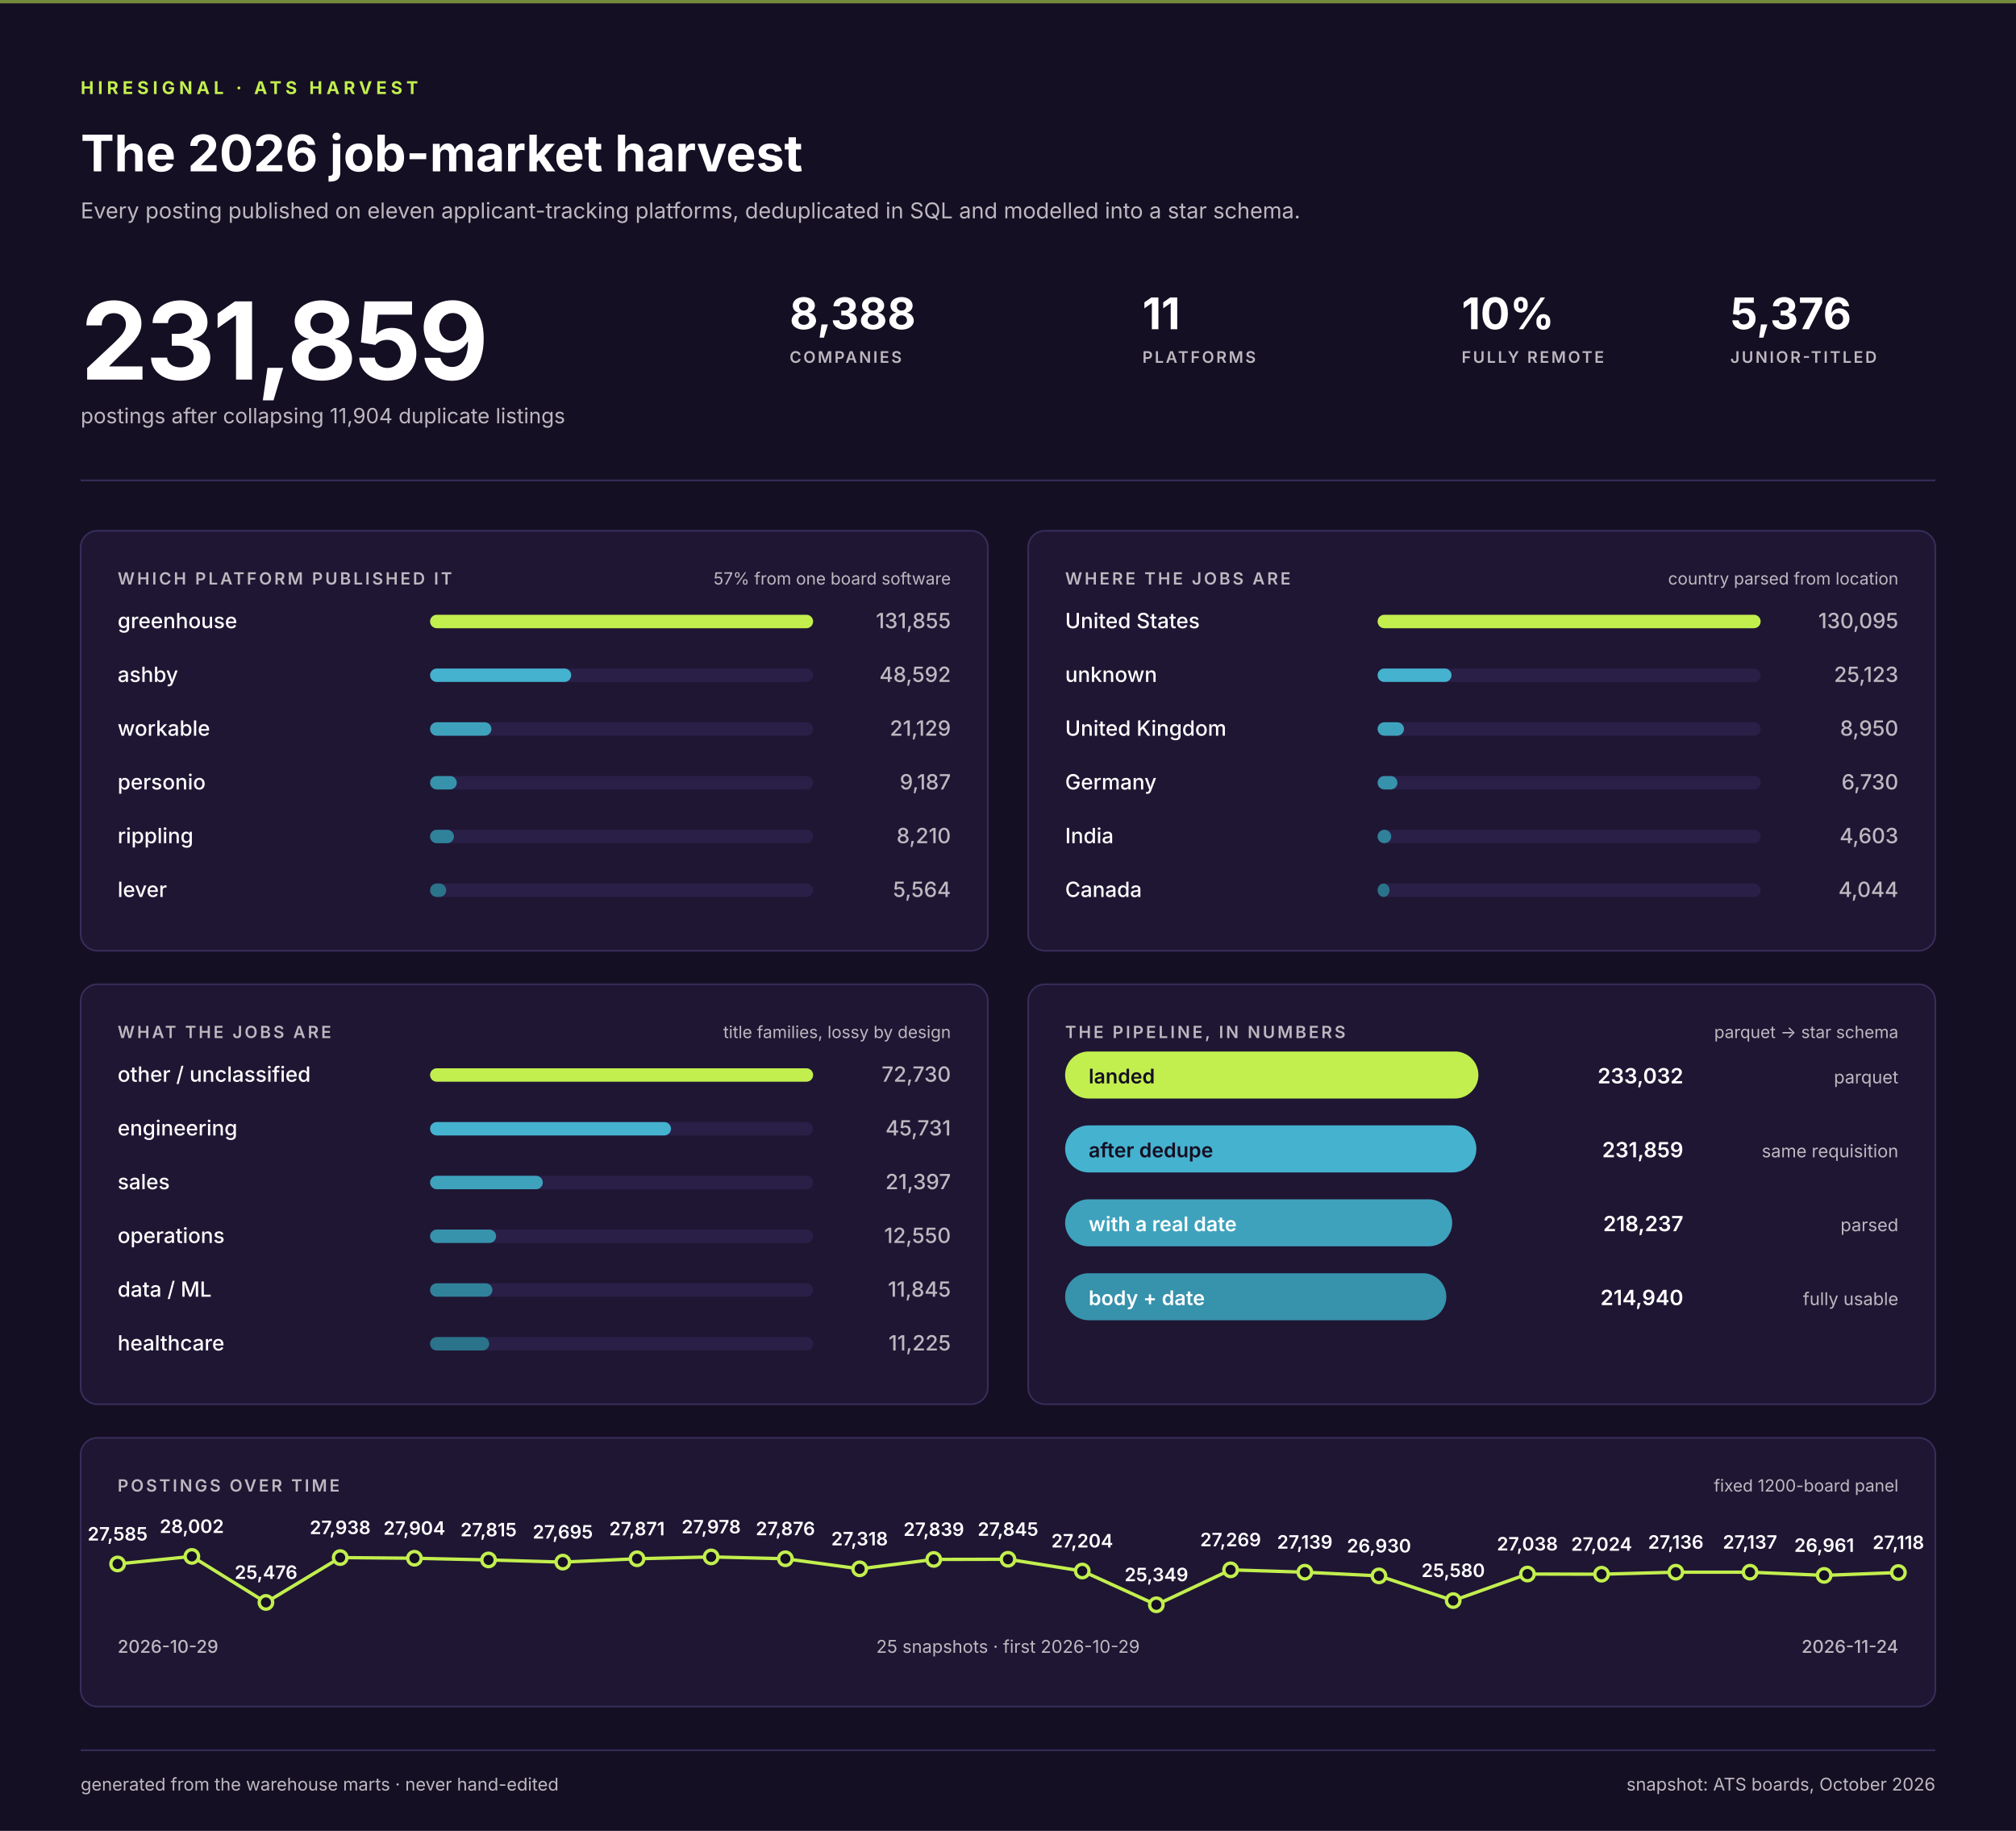
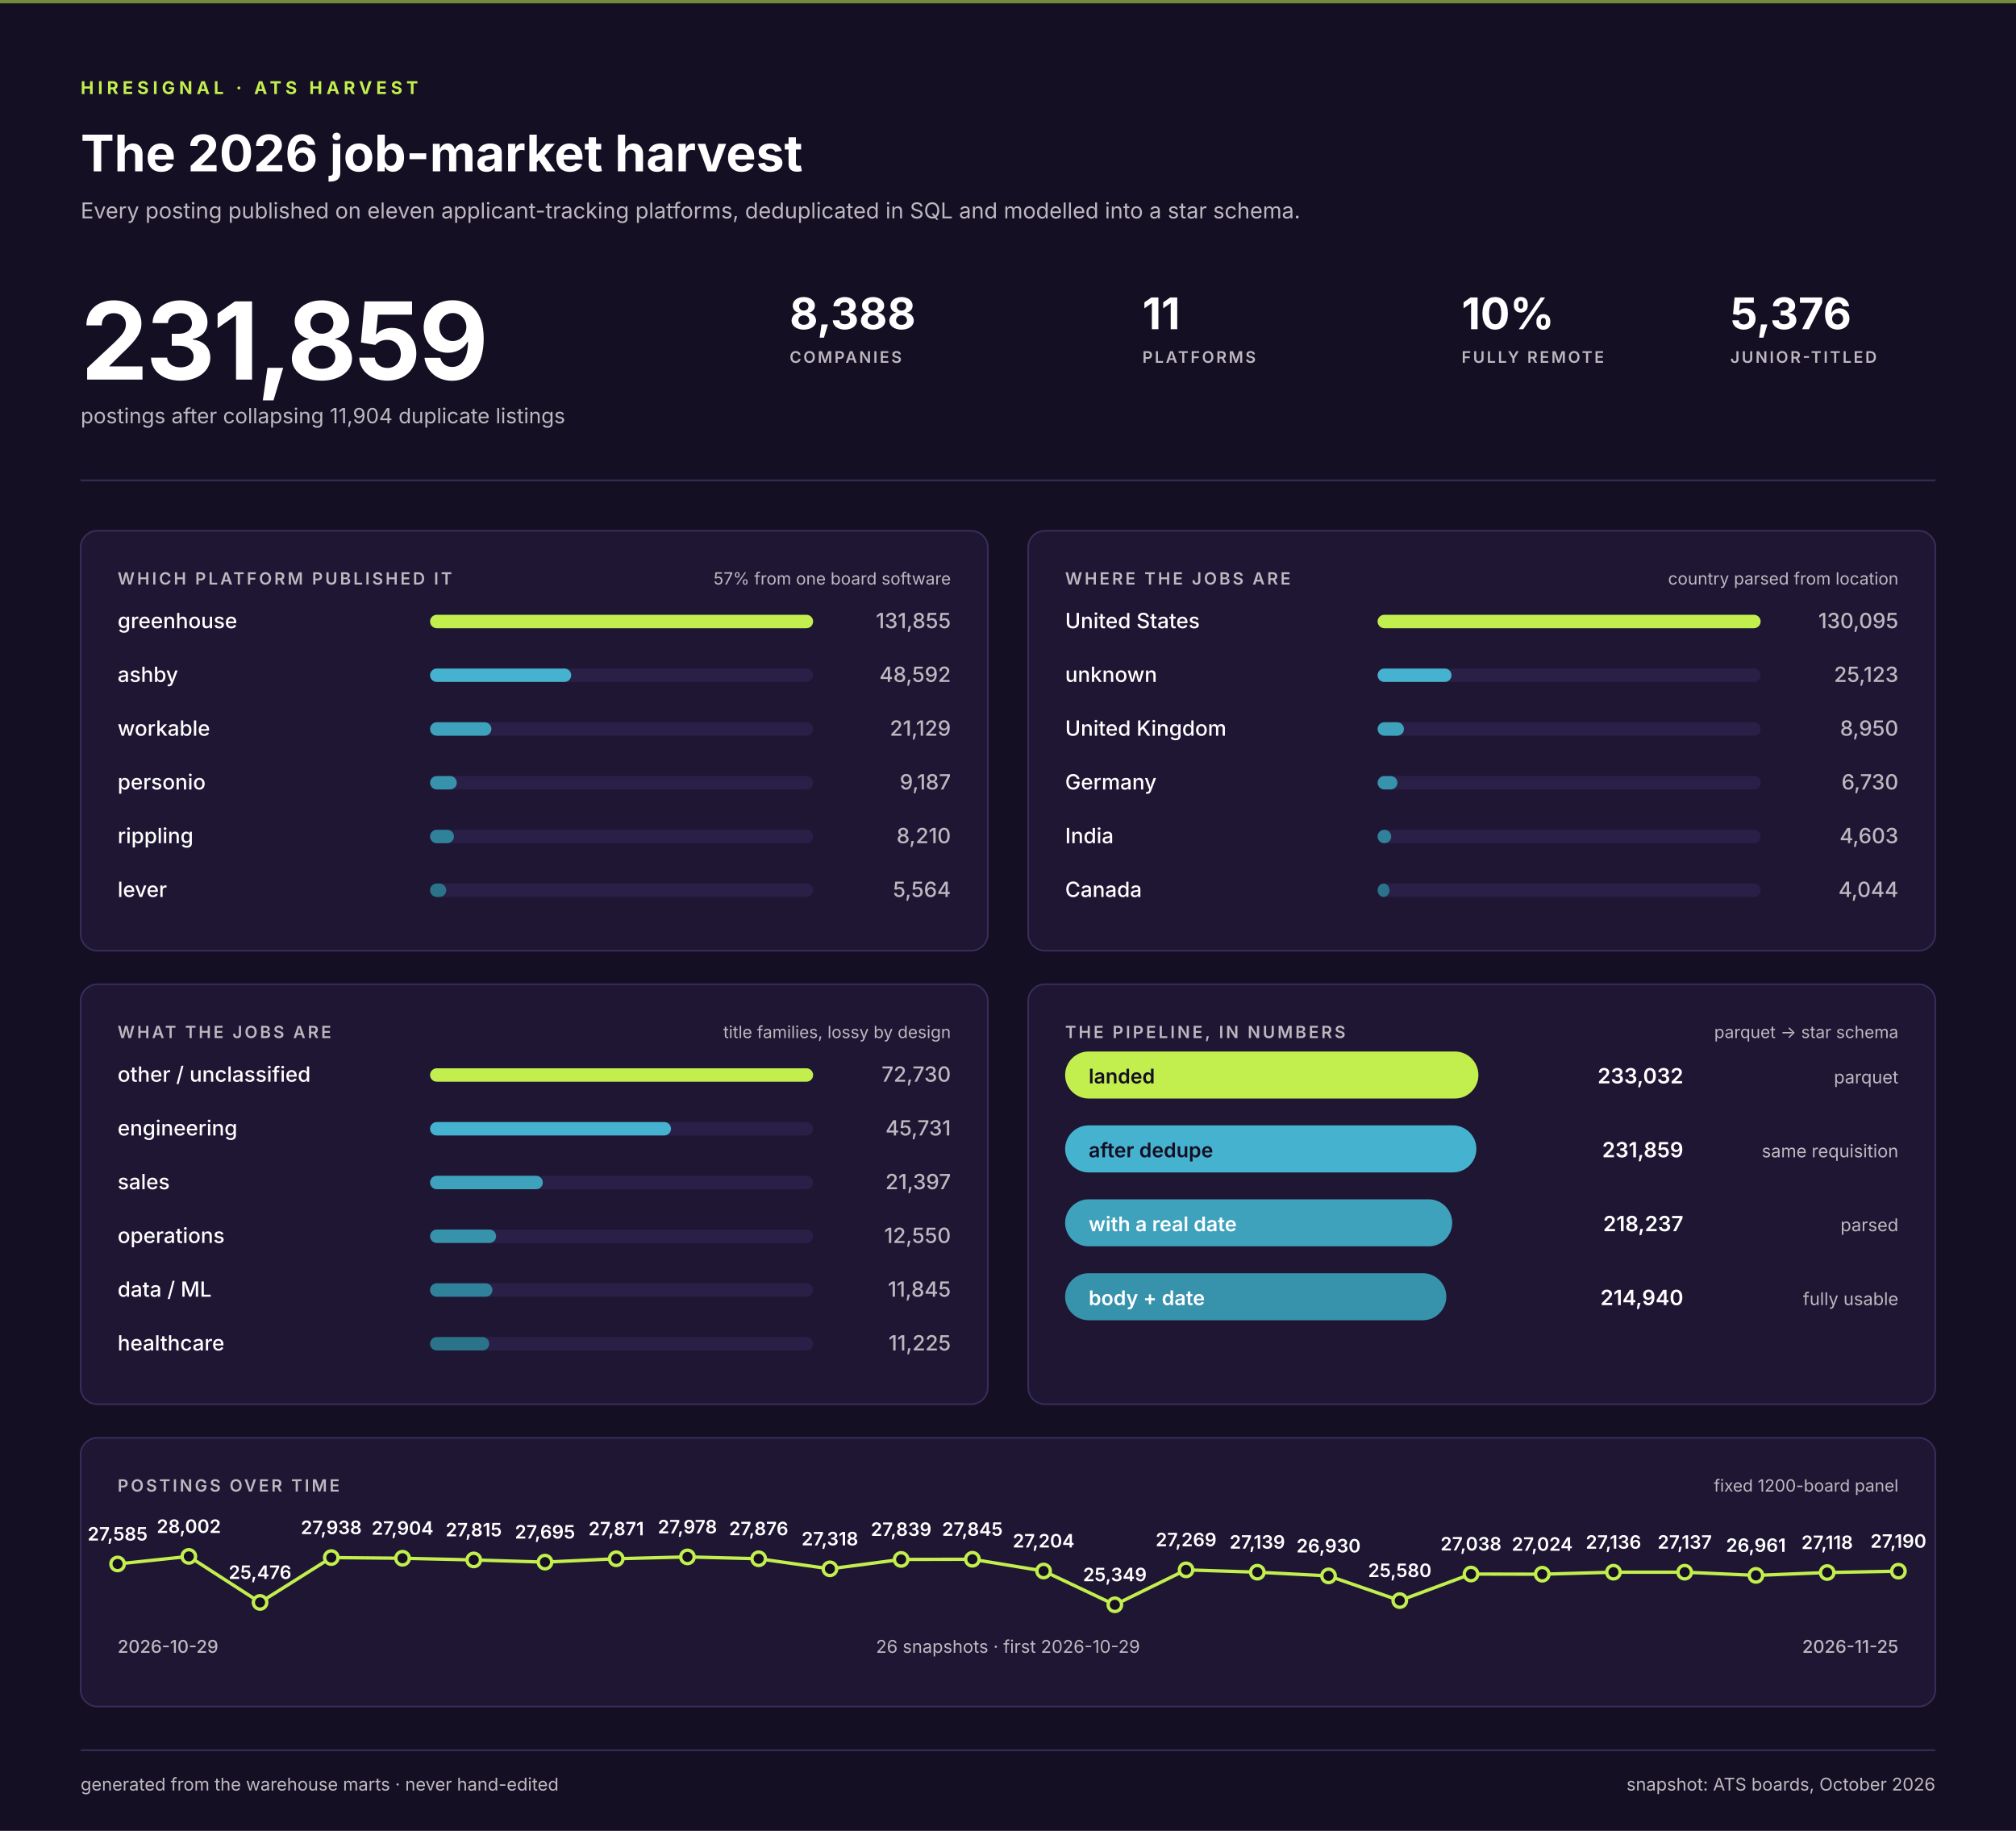
<svg xmlns="http://www.w3.org/2000/svg" width="1200" height="1090" viewBox="0 0 1200 1090" role="img" aria-label="Job-market harvest dashboard">
  <rect x="0.0" y="0.0" width="1200.0" height="1090.0" rx="0" fill="#150f23" />
  <rect x="0" y="0" width="1200" height="2" fill="#c2ef4e" opacity="0.55" />
  <text x="48" y="56" font-family="Inter, -apple-system, Segoe UI, Helvetica, Arial, sans-serif" font-size="10.5" fill="#c2ef4e" font-weight="700" text-anchor="start" letter-spacing="2.4">HIRESIGNAL  ·  ATS HARVEST</text>
  <text x="48" y="102" font-family="Inter, -apple-system, Segoe UI, Helvetica, Arial, sans-serif" font-size="30" fill="#ffffff" font-weight="650" text-anchor="start">The 2026 job-market harvest</text>
  <text x="48" y="130" font-family="Inter, -apple-system, Segoe UI, Helvetica, Arial, sans-serif" font-size="13" fill="#bdb8c0" font-weight="400" text-anchor="start">Every posting published on eleven applicant-tracking platforms, deduplicated in SQL and modelled into a star schema.</text>
  <text x="48" y="226" font-family="Inter, -apple-system, Segoe UI, Helvetica, Arial, sans-serif" font-size="64" fill="#ffffff" font-weight="700" text-anchor="start" letter-spacing="-1.5">231,859</text>
  <text x="48" y="252" font-family="Inter, -apple-system, Segoe UI, Helvetica, Arial, sans-serif" font-size="12.5" fill="#bdb8c0" font-weight="400" text-anchor="start">postings after collapsing 11,904 duplicate listings</text>
  <text x="470" y="196" font-family="Inter, -apple-system, Segoe UI, Helvetica, Arial, sans-serif" font-size="26" fill="#ffffff" font-weight="650" text-anchor="start">8,388</text>
  <text x="470" y="216" font-family="Inter, -apple-system, Segoe UI, Helvetica, Arial, sans-serif" font-size="9.5" fill="#bdb8c0" font-weight="600" text-anchor="start" letter-spacing="1.2">COMPANIES</text>
  <text x="680" y="196" font-family="Inter, -apple-system, Segoe UI, Helvetica, Arial, sans-serif" font-size="26" fill="#ffffff" font-weight="650" text-anchor="start">11</text>
  <text x="680" y="216" font-family="Inter, -apple-system, Segoe UI, Helvetica, Arial, sans-serif" font-size="9.5" fill="#bdb8c0" font-weight="600" text-anchor="start" letter-spacing="1.2">PLATFORMS</text>
  <text x="870" y="196" font-family="Inter, -apple-system, Segoe UI, Helvetica, Arial, sans-serif" font-size="26" fill="#ffffff" font-weight="650" text-anchor="start">10%</text>
  <text x="870" y="216" font-family="Inter, -apple-system, Segoe UI, Helvetica, Arial, sans-serif" font-size="9.5" fill="#bdb8c0" font-weight="600" text-anchor="start" letter-spacing="1.2">FULLY REMOTE</text>
  <text x="1030" y="196" font-family="Inter, -apple-system, Segoe UI, Helvetica, Arial, sans-serif" font-size="26" fill="#ffffff" font-weight="650" text-anchor="start">5,376</text>
  <text x="1030" y="216" font-family="Inter, -apple-system, Segoe UI, Helvetica, Arial, sans-serif" font-size="9.5" fill="#bdb8c0" font-weight="600" text-anchor="start" letter-spacing="1.2">JUNIOR-TITLED</text>
  <line x1="48" y1="286" x2="1152" y2="286" stroke="#362d59" />
  <rect x="48.0" y="316.0" width="540.0" height="250.0" rx="10" fill="#1f1633" stroke="#362d59" />
  <text x="70" y="348" font-family="Inter, -apple-system, Segoe UI, Helvetica, Arial, sans-serif" font-size="10" fill="#bdb8c0" font-weight="600" text-anchor="start" letter-spacing="1.4">WHICH PLATFORM PUBLISHED IT</text>
  <text x="566" y="348" font-family="Inter, -apple-system, Segoe UI, Helvetica, Arial, sans-serif" font-size="10" fill="#bdb8c0" font-weight="400" text-anchor="end">57% from one board software</text>
  <text x="70" y="374.0" font-family="Inter, -apple-system, Segoe UI, Helvetica, Arial, sans-serif" font-size="12.5" fill="#ffffff" font-weight="450" text-anchor="start">greenhouse</text>
  <rect x="256.0" y="366.0" width="228.0" height="8.0" rx="4" fill="#2a1f47" />
  <rect x="256.0" y="366.0" width="228.0" height="8.0" rx="4" fill="#c2ef4e" />
  <text x="566" y="374.0" font-family="Inter, -apple-system, Segoe UI, Helvetica, Arial, sans-serif" font-size="12.5" fill="#bdb8c0" font-weight="500" text-anchor="end">131,855</text>
  <text x="70" y="406.0" font-family="Inter, -apple-system, Segoe UI, Helvetica, Arial, sans-serif" font-size="12.5" fill="#ffffff" font-weight="450" text-anchor="start">ashby</text>
  <rect x="256.0" y="398.0" width="228.0" height="8.0" rx="4" fill="#2a1f47" />
  <rect x="256.0" y="398.0" width="84.0" height="8.0" rx="4" fill="#45b2cf" />
  <text x="566" y="406.0" font-family="Inter, -apple-system, Segoe UI, Helvetica, Arial, sans-serif" font-size="12.5" fill="#bdb8c0" font-weight="500" text-anchor="end">48,592</text>
  <text x="70" y="438.0" font-family="Inter, -apple-system, Segoe UI, Helvetica, Arial, sans-serif" font-size="12.5" fill="#ffffff" font-weight="450" text-anchor="start">workable</text>
  <rect x="256.0" y="430.0" width="228.0" height="8.0" rx="4" fill="#2a1f47" />
  <rect x="256.0" y="430.0" width="36.5" height="8.0" rx="4" fill="#3ea2bd" />
  <text x="566" y="438.0" font-family="Inter, -apple-system, Segoe UI, Helvetica, Arial, sans-serif" font-size="12.5" fill="#bdb8c0" font-weight="500" text-anchor="end">21,129</text>
  <text x="70" y="470.0" font-family="Inter, -apple-system, Segoe UI, Helvetica, Arial, sans-serif" font-size="12.5" fill="#ffffff" font-weight="450" text-anchor="start">personio</text>
  <rect x="256.0" y="462.0" width="228.0" height="8.0" rx="4" fill="#2a1f47" />
  <rect x="256.0" y="462.0" width="15.9" height="8.0" rx="4" fill="#3792ac" />
  <text x="566" y="470.0" font-family="Inter, -apple-system, Segoe UI, Helvetica, Arial, sans-serif" font-size="12.5" fill="#bdb8c0" font-weight="500" text-anchor="end">9,187</text>
  <text x="70" y="502.0" font-family="Inter, -apple-system, Segoe UI, Helvetica, Arial, sans-serif" font-size="12.5" fill="#ffffff" font-weight="450" text-anchor="start">rippling</text>
  <rect x="256.0" y="494.0" width="228.0" height="8.0" rx="4" fill="#2a1f47" />
  <rect x="256.0" y="494.0" width="14.2" height="8.0" rx="4" fill="#30829b" />
  <text x="566" y="502.0" font-family="Inter, -apple-system, Segoe UI, Helvetica, Arial, sans-serif" font-size="12.5" fill="#bdb8c0" font-weight="500" text-anchor="end">8,210</text>
  <text x="70" y="534.0" font-family="Inter, -apple-system, Segoe UI, Helvetica, Arial, sans-serif" font-size="12.5" fill="#ffffff" font-weight="450" text-anchor="start">lever</text>
  <rect x="256.0" y="526.0" width="228.0" height="8.0" rx="4" fill="#2a1f47" />
  <rect x="256.0" y="526.0" width="9.6" height="8.0" rx="4" fill="#2a738a" />
  <text x="566" y="534.0" font-family="Inter, -apple-system, Segoe UI, Helvetica, Arial, sans-serif" font-size="12.5" fill="#bdb8c0" font-weight="500" text-anchor="end">5,564</text>
  <rect x="612.0" y="316.0" width="540.0" height="250.0" rx="10" fill="#1f1633" stroke="#362d59" />
  <text x="634" y="348" font-family="Inter, -apple-system, Segoe UI, Helvetica, Arial, sans-serif" font-size="10" fill="#bdb8c0" font-weight="600" text-anchor="start" letter-spacing="1.4">WHERE THE JOBS ARE</text>
  <text x="1130" y="348" font-family="Inter, -apple-system, Segoe UI, Helvetica, Arial, sans-serif" font-size="10" fill="#bdb8c0" font-weight="400" text-anchor="end">country parsed from location</text>
  <text x="634" y="374.0" font-family="Inter, -apple-system, Segoe UI, Helvetica, Arial, sans-serif" font-size="12.5" fill="#ffffff" font-weight="450" text-anchor="start">United States</text>
  <rect x="820.0" y="366.0" width="228.0" height="8.0" rx="4" fill="#2a1f47" />
  <rect x="820.0" y="366.0" width="228.0" height="8.0" rx="4" fill="#c2ef4e" />
  <text x="1130" y="374.0" font-family="Inter, -apple-system, Segoe UI, Helvetica, Arial, sans-serif" font-size="12.5" fill="#bdb8c0" font-weight="500" text-anchor="end">130,095</text>
  <text x="634" y="406.0" font-family="Inter, -apple-system, Segoe UI, Helvetica, Arial, sans-serif" font-size="12.5" fill="#ffffff" font-weight="450" text-anchor="start">unknown</text>
  <rect x="820.0" y="398.0" width="228.0" height="8.0" rx="4" fill="#2a1f47" />
  <rect x="820.0" y="398.0" width="44.0" height="8.0" rx="4" fill="#45b2cf" />
  <text x="1130" y="406.0" font-family="Inter, -apple-system, Segoe UI, Helvetica, Arial, sans-serif" font-size="12.5" fill="#bdb8c0" font-weight="500" text-anchor="end">25,123</text>
  <text x="634" y="438.0" font-family="Inter, -apple-system, Segoe UI, Helvetica, Arial, sans-serif" font-size="12.5" fill="#ffffff" font-weight="450" text-anchor="start">United Kingdom</text>
  <rect x="820.0" y="430.0" width="228.0" height="8.0" rx="4" fill="#2a1f47" />
  <rect x="820.0" y="430.0" width="15.7" height="8.0" rx="4" fill="#3ea2bd" />
  <text x="1130" y="438.0" font-family="Inter, -apple-system, Segoe UI, Helvetica, Arial, sans-serif" font-size="12.5" fill="#bdb8c0" font-weight="500" text-anchor="end">8,950</text>
  <text x="634" y="470.0" font-family="Inter, -apple-system, Segoe UI, Helvetica, Arial, sans-serif" font-size="12.5" fill="#ffffff" font-weight="450" text-anchor="start">Germany</text>
  <rect x="820.0" y="462.0" width="228.0" height="8.0" rx="4" fill="#2a1f47" />
  <rect x="820.0" y="462.0" width="11.8" height="8.0" rx="4" fill="#3792ac" />
  <text x="1130" y="470.0" font-family="Inter, -apple-system, Segoe UI, Helvetica, Arial, sans-serif" font-size="12.5" fill="#bdb8c0" font-weight="500" text-anchor="end">6,730</text>
  <text x="634" y="502.0" font-family="Inter, -apple-system, Segoe UI, Helvetica, Arial, sans-serif" font-size="12.5" fill="#ffffff" font-weight="450" text-anchor="start">India</text>
  <rect x="820.0" y="494.0" width="228.0" height="8.0" rx="4" fill="#2a1f47" />
  <rect x="820.0" y="494.0" width="8.1" height="8.0" rx="4" fill="#30829b" />
  <text x="1130" y="502.0" font-family="Inter, -apple-system, Segoe UI, Helvetica, Arial, sans-serif" font-size="12.5" fill="#bdb8c0" font-weight="500" text-anchor="end">4,603</text>
  <text x="634" y="534.0" font-family="Inter, -apple-system, Segoe UI, Helvetica, Arial, sans-serif" font-size="12.5" fill="#ffffff" font-weight="450" text-anchor="start">Canada</text>
  <rect x="820.0" y="526.0" width="228.0" height="8.0" rx="4" fill="#2a1f47" />
  <rect x="820.0" y="526.0" width="7.1" height="8.0" rx="4" fill="#2a738a" />
  <text x="1130" y="534.0" font-family="Inter, -apple-system, Segoe UI, Helvetica, Arial, sans-serif" font-size="12.5" fill="#bdb8c0" font-weight="500" text-anchor="end">4,044</text>
  <rect x="48.0" y="586.0" width="540.0" height="250.0" rx="10" fill="#1f1633" stroke="#362d59" />
  <text x="70" y="618" font-family="Inter, -apple-system, Segoe UI, Helvetica, Arial, sans-serif" font-size="10" fill="#bdb8c0" font-weight="600" text-anchor="start" letter-spacing="1.4">WHAT THE JOBS ARE</text>
  <text x="566" y="618" font-family="Inter, -apple-system, Segoe UI, Helvetica, Arial, sans-serif" font-size="10" fill="#bdb8c0" font-weight="400" text-anchor="end">title families, lossy by design</text>
  <text x="70" y="644.0" font-family="Inter, -apple-system, Segoe UI, Helvetica, Arial, sans-serif" font-size="12.5" fill="#ffffff" font-weight="450" text-anchor="start">other / unclassified</text>
  <rect x="256.0" y="636.0" width="228.0" height="8.0" rx="4" fill="#2a1f47" />
  <rect x="256.0" y="636.0" width="228.0" height="8.0" rx="4" fill="#c2ef4e" />
  <text x="566" y="644.0" font-family="Inter, -apple-system, Segoe UI, Helvetica, Arial, sans-serif" font-size="12.5" fill="#bdb8c0" font-weight="500" text-anchor="end">72,730</text>
  <text x="70" y="676.0" font-family="Inter, -apple-system, Segoe UI, Helvetica, Arial, sans-serif" font-size="12.5" fill="#ffffff" font-weight="450" text-anchor="start">engineering</text>
  <rect x="256.0" y="668.0" width="228.0" height="8.0" rx="4" fill="#2a1f47" />
  <rect x="256.0" y="668.0" width="143.4" height="8.0" rx="4" fill="#45b2cf" />
  <text x="566" y="676.0" font-family="Inter, -apple-system, Segoe UI, Helvetica, Arial, sans-serif" font-size="12.5" fill="#bdb8c0" font-weight="500" text-anchor="end">45,731</text>
  <text x="70" y="708.0" font-family="Inter, -apple-system, Segoe UI, Helvetica, Arial, sans-serif" font-size="12.5" fill="#ffffff" font-weight="450" text-anchor="start">sales</text>
  <rect x="256.0" y="700.0" width="228.0" height="8.0" rx="4" fill="#2a1f47" />
  <rect x="256.0" y="700.0" width="67.1" height="8.0" rx="4" fill="#3ea2bd" />
  <text x="566" y="708.0" font-family="Inter, -apple-system, Segoe UI, Helvetica, Arial, sans-serif" font-size="12.5" fill="#bdb8c0" font-weight="500" text-anchor="end">21,397</text>
  <text x="70" y="740.0" font-family="Inter, -apple-system, Segoe UI, Helvetica, Arial, sans-serif" font-size="12.5" fill="#ffffff" font-weight="450" text-anchor="start">operations</text>
  <rect x="256.0" y="732.0" width="228.0" height="8.0" rx="4" fill="#2a1f47" />
  <rect x="256.0" y="732.0" width="39.3" height="8.0" rx="4" fill="#3792ac" />
  <text x="566" y="740.0" font-family="Inter, -apple-system, Segoe UI, Helvetica, Arial, sans-serif" font-size="12.5" fill="#bdb8c0" font-weight="500" text-anchor="end">12,550</text>
  <text x="70" y="772.0" font-family="Inter, -apple-system, Segoe UI, Helvetica, Arial, sans-serif" font-size="12.5" fill="#ffffff" font-weight="450" text-anchor="start">data / ML</text>
  <rect x="256.0" y="764.0" width="228.0" height="8.0" rx="4" fill="#2a1f47" />
  <rect x="256.0" y="764.0" width="37.1" height="8.0" rx="4" fill="#30829b" />
  <text x="566" y="772.0" font-family="Inter, -apple-system, Segoe UI, Helvetica, Arial, sans-serif" font-size="12.5" fill="#bdb8c0" font-weight="500" text-anchor="end">11,845</text>
  <text x="70" y="804.0" font-family="Inter, -apple-system, Segoe UI, Helvetica, Arial, sans-serif" font-size="12.5" fill="#ffffff" font-weight="450" text-anchor="start">healthcare</text>
  <rect x="256.0" y="796.0" width="228.0" height="8.0" rx="4" fill="#2a1f47" />
  <rect x="256.0" y="796.0" width="35.2" height="8.0" rx="4" fill="#2a738a" />
  <text x="566" y="804.0" font-family="Inter, -apple-system, Segoe UI, Helvetica, Arial, sans-serif" font-size="12.5" fill="#bdb8c0" font-weight="500" text-anchor="end">11,225</text>
  <rect x="612.0" y="586.0" width="540.0" height="250.0" rx="10" fill="#1f1633" stroke="#362d59" />
  <text x="634" y="618" font-family="Inter, -apple-system, Segoe UI, Helvetica, Arial, sans-serif" font-size="10" fill="#bdb8c0" font-weight="600" text-anchor="start" letter-spacing="1.4">THE PIPELINE, IN NUMBERS</text>
  <text x="1130" y="618" font-family="Inter, -apple-system, Segoe UI, Helvetica, Arial, sans-serif" font-size="10" fill="#bdb8c0" font-weight="400" text-anchor="end">parquet → star schema</text>
  <rect x="634.0" y="626.0" width="246.0" height="28.0" rx="14" fill="#c2ef4e" />
  <text x="648" y="645" font-family="Inter, -apple-system, Segoe UI, Helvetica, Arial, sans-serif" font-size="12" fill="#150f23" font-weight="600" text-anchor="start">landed</text>
  <text x="1002" y="645" font-family="Inter, -apple-system, Segoe UI, Helvetica, Arial, sans-serif" font-size="12.5" fill="#ffffff" font-weight="600" text-anchor="end">233,032</text>
  <text x="1130" y="645" font-family="Inter, -apple-system, Segoe UI, Helvetica, Arial, sans-serif" font-size="10.5" fill="#bdb8c0" font-weight="400" text-anchor="end">parquet</text>
  <rect x="634.0" y="670.0" width="244.8" height="28.0" rx="14" fill="#45b2cf" />
  <text x="648" y="689" font-family="Inter, -apple-system, Segoe UI, Helvetica, Arial, sans-serif" font-size="12" fill="#150f23" font-weight="600" text-anchor="start">after dedupe</text>
  <text x="1002" y="689" font-family="Inter, -apple-system, Segoe UI, Helvetica, Arial, sans-serif" font-size="12.5" fill="#ffffff" font-weight="600" text-anchor="end">231,859</text>
  <text x="1130" y="689" font-family="Inter, -apple-system, Segoe UI, Helvetica, Arial, sans-serif" font-size="10.5" fill="#bdb8c0" font-weight="400" text-anchor="end">same requisition</text>
  <rect x="634.0" y="714.0" width="230.4" height="28.0" rx="14" fill="#3ea2bd" />
  <text x="648" y="733" font-family="Inter, -apple-system, Segoe UI, Helvetica, Arial, sans-serif" font-size="12" fill="#ffffff" font-weight="600" text-anchor="start">with a real date</text>
  <text x="1002" y="733" font-family="Inter, -apple-system, Segoe UI, Helvetica, Arial, sans-serif" font-size="12.5" fill="#ffffff" font-weight="600" text-anchor="end">218,237</text>
  <text x="1130" y="733" font-family="Inter, -apple-system, Segoe UI, Helvetica, Arial, sans-serif" font-size="10.5" fill="#bdb8c0" font-weight="400" text-anchor="end">parsed</text>
  <rect x="634.0" y="758.0" width="226.9" height="28.0" rx="14" fill="#3792ac" />
  <text x="648" y="777" font-family="Inter, -apple-system, Segoe UI, Helvetica, Arial, sans-serif" font-size="12" fill="#ffffff" font-weight="600" text-anchor="start">body + date</text>
  <text x="1002" y="777" font-family="Inter, -apple-system, Segoe UI, Helvetica, Arial, sans-serif" font-size="12.5" fill="#ffffff" font-weight="600" text-anchor="end">214,940</text>
  <text x="1130" y="777" font-family="Inter, -apple-system, Segoe UI, Helvetica, Arial, sans-serif" font-size="10.5" fill="#bdb8c0" font-weight="400" text-anchor="end">fully usable</text>
  <rect x="48.0" y="856.0" width="1104.0" height="160.0" rx="10" fill="#1f1633" stroke="#362d59" />
  <text x="70" y="888" font-family="Inter, -apple-system, Segoe UI, Helvetica, Arial, sans-serif" font-size="10" fill="#bdb8c0" font-weight="600" text-anchor="start" letter-spacing="1.4">POSTINGS OVER TIME</text>
  <text x="1130" y="888" font-family="Inter, -apple-system, Segoe UI, Helvetica, Arial, sans-serif" font-size="10" fill="#bdb8c0" font-weight="400" text-anchor="end">fixed 1200-board panel</text>
-   <polyline fill="none" stroke="#c2ef4e" stroke-width="2" stroke-linejoin="round" stroke-linecap="round" points="70.0,931.1 114.2,926.6 158.3,954.0 202.5,927.3 246.7,927.7 290.8,928.7 335.0,930.0 379.2,928.0 423.3,926.9 467.5,928.0 511.7,934.0 555.8,928.4 600.0,928.3 644.2,935.3 688.3,955.4 732.5,934.6 776.7,936.0 820.8,938.2 865.0,952.9 909.2,937.1 953.3,937.2 997.5,936.0 1041.7,936.0 1085.8,937.9 1130.0,936.2" />
+   <polyline fill="none" stroke="#c2ef4e" stroke-width="2" stroke-linejoin="round" stroke-linecap="round" points="70.0,931.1 112.4,926.6 154.8,954.0 197.2,927.3 239.6,927.7 282.0,928.7 324.4,930.0 366.8,928.0 409.2,926.9 451.6,928.0 494.0,934.0 536.4,928.4 578.8,928.3 621.2,935.3 663.6,955.4 706.0,934.6 748.4,936.0 790.8,938.2 833.2,952.9 875.6,937.1 918.0,937.2 960.4,936.0 1002.8,936.0 1045.2,937.9 1087.6,936.2 1130.0,935.4" />
  <circle cx="70.0" cy="931.1" r="4" fill="#150f23" stroke="#c2ef4e" stroke-width="2" />
  <text x="70.0" y="917.144" font-family="Inter, -apple-system, Segoe UI, Helvetica, Arial, sans-serif" font-size="11" fill="#ffffff" font-weight="600" text-anchor="middle">27,585</text>
-   <circle cx="114.2" cy="926.6" r="4" fill="#150f23" stroke="#c2ef4e" stroke-width="2" />
-   <text x="114.167" y="912.625" font-family="Inter, -apple-system, Segoe UI, Helvetica, Arial, sans-serif" font-size="11" fill="#ffffff" font-weight="600" text-anchor="middle">28,002</text>
-   <circle cx="158.3" cy="954.0" r="4" fill="#150f23" stroke="#c2ef4e" stroke-width="2" />
-   <text x="158.333" y="939.999" font-family="Inter, -apple-system, Segoe UI, Helvetica, Arial, sans-serif" font-size="11" fill="#ffffff" font-weight="600" text-anchor="middle">25,476</text>
-   <circle cx="202.5" cy="927.3" r="4" fill="#150f23" stroke="#c2ef4e" stroke-width="2" />
-   <text x="202.5" y="913.319" font-family="Inter, -apple-system, Segoe UI, Helvetica, Arial, sans-serif" font-size="11" fill="#ffffff" font-weight="600" text-anchor="middle">27,938</text>
-   <circle cx="246.7" cy="927.7" r="4" fill="#150f23" stroke="#c2ef4e" stroke-width="2" />
-   <text x="246.667" y="913.687" font-family="Inter, -apple-system, Segoe UI, Helvetica, Arial, sans-serif" font-size="11" fill="#ffffff" font-weight="600" text-anchor="middle">27,904</text>
-   <circle cx="290.8" cy="928.7" r="4" fill="#150f23" stroke="#c2ef4e" stroke-width="2" />
-   <text x="290.833" y="914.651" font-family="Inter, -apple-system, Segoe UI, Helvetica, Arial, sans-serif" font-size="11" fill="#ffffff" font-weight="600" text-anchor="middle">27,815</text>
-   <circle cx="335.0" cy="930.0" r="4" fill="#150f23" stroke="#c2ef4e" stroke-width="2" />
-   <text x="335.0" y="915.952" font-family="Inter, -apple-system, Segoe UI, Helvetica, Arial, sans-serif" font-size="11" fill="#ffffff" font-weight="600" text-anchor="middle">27,695</text>
-   <circle cx="379.2" cy="928.0" r="4" fill="#150f23" stroke="#c2ef4e" stroke-width="2" />
-   <text x="379.167" y="914.045" font-family="Inter, -apple-system, Segoe UI, Helvetica, Arial, sans-serif" font-size="11" fill="#ffffff" font-weight="600" text-anchor="middle">27,871</text>
-   <circle cx="423.3" cy="926.9" r="4" fill="#150f23" stroke="#c2ef4e" stroke-width="2" />
-   <text x="423.333" y="912.885" font-family="Inter, -apple-system, Segoe UI, Helvetica, Arial, sans-serif" font-size="11" fill="#ffffff" font-weight="600" text-anchor="middle">27,978</text>
-   <circle cx="467.5" cy="928.0" r="4" fill="#150f23" stroke="#c2ef4e" stroke-width="2" />
-   <text x="467.5" y="913.99" font-family="Inter, -apple-system, Segoe UI, Helvetica, Arial, sans-serif" font-size="11" fill="#ffffff" font-weight="600" text-anchor="middle">27,876</text>
-   <circle cx="511.7" cy="934.0" r="4" fill="#150f23" stroke="#c2ef4e" stroke-width="2" />
-   <text x="511.667" y="920.037" font-family="Inter, -apple-system, Segoe UI, Helvetica, Arial, sans-serif" font-size="11" fill="#ffffff" font-weight="600" text-anchor="middle">27,318</text>
-   <circle cx="555.8" cy="928.4" r="4" fill="#150f23" stroke="#c2ef4e" stroke-width="2" />
-   <text x="555.833" y="914.391" font-family="Inter, -apple-system, Segoe UI, Helvetica, Arial, sans-serif" font-size="11" fill="#ffffff" font-weight="600" text-anchor="middle">27,839</text>
-   <circle cx="600.0" cy="928.3" r="4" fill="#150f23" stroke="#c2ef4e" stroke-width="2" />
-   <text x="600.0" y="914.326" font-family="Inter, -apple-system, Segoe UI, Helvetica, Arial, sans-serif" font-size="11" fill="#ffffff" font-weight="600" text-anchor="middle">27,845</text>
-   <circle cx="644.2" cy="935.3" r="4" fill="#150f23" stroke="#c2ef4e" stroke-width="2" />
-   <text x="644.167" y="921.273" font-family="Inter, -apple-system, Segoe UI, Helvetica, Arial, sans-serif" font-size="11" fill="#ffffff" font-weight="600" text-anchor="middle">27,204</text>
-   <circle cx="688.3" cy="955.4" r="4" fill="#150f23" stroke="#c2ef4e" stroke-width="2" />
-   <text x="688.333" y="941.375" font-family="Inter, -apple-system, Segoe UI, Helvetica, Arial, sans-serif" font-size="11" fill="#ffffff" font-weight="600" text-anchor="middle">25,349</text>
-   <circle cx="732.5" cy="934.6" r="4" fill="#150f23" stroke="#c2ef4e" stroke-width="2" />
-   <text x="732.5" y="920.568" font-family="Inter, -apple-system, Segoe UI, Helvetica, Arial, sans-serif" font-size="11" fill="#ffffff" font-weight="600" text-anchor="middle">27,269</text>
-   <circle cx="776.7" cy="936.0" r="4" fill="#150f23" stroke="#c2ef4e" stroke-width="2" />
-   <text x="776.667" y="921.977" font-family="Inter, -apple-system, Segoe UI, Helvetica, Arial, sans-serif" font-size="11" fill="#ffffff" font-weight="600" text-anchor="middle">27,139</text>
-   <circle cx="820.8" cy="938.2" r="4" fill="#150f23" stroke="#c2ef4e" stroke-width="2" />
-   <text x="820.833" y="924.242" font-family="Inter, -apple-system, Segoe UI, Helvetica, Arial, sans-serif" font-size="11" fill="#ffffff" font-weight="600" text-anchor="middle">26,930</text>
-   <circle cx="865.0" cy="952.9" r="4" fill="#150f23" stroke="#c2ef4e" stroke-width="2" />
-   <text x="865.0" y="938.872" font-family="Inter, -apple-system, Segoe UI, Helvetica, Arial, sans-serif" font-size="11" fill="#ffffff" font-weight="600" text-anchor="middle">25,580</text>
-   <circle cx="909.2" cy="937.1" r="4" fill="#150f23" stroke="#c2ef4e" stroke-width="2" />
-   <text x="909.167" y="923.072" font-family="Inter, -apple-system, Segoe UI, Helvetica, Arial, sans-serif" font-size="11" fill="#ffffff" font-weight="600" text-anchor="middle">27,038</text>
-   <circle cx="953.3" cy="937.2" r="4" fill="#150f23" stroke="#c2ef4e" stroke-width="2" />
-   <text x="953.333" y="923.223" font-family="Inter, -apple-system, Segoe UI, Helvetica, Arial, sans-serif" font-size="11" fill="#ffffff" font-weight="600" text-anchor="middle">27,024</text>
-   <circle cx="997.5" cy="936.0" r="4" fill="#150f23" stroke="#c2ef4e" stroke-width="2" />
-   <text x="997.5" y="922.01" font-family="Inter, -apple-system, Segoe UI, Helvetica, Arial, sans-serif" font-size="11" fill="#ffffff" font-weight="600" text-anchor="middle">27,136</text>
-   <circle cx="1041.7" cy="936.0" r="4" fill="#150f23" stroke="#c2ef4e" stroke-width="2" />
-   <text x="1041.667" y="921.999" font-family="Inter, -apple-system, Segoe UI, Helvetica, Arial, sans-serif" font-size="11" fill="#ffffff" font-weight="600" text-anchor="middle">27,137</text>
-   <circle cx="1085.8" cy="937.9" r="4" fill="#150f23" stroke="#c2ef4e" stroke-width="2" />
-   <text x="1085.833" y="923.906" font-family="Inter, -apple-system, Segoe UI, Helvetica, Arial, sans-serif" font-size="11" fill="#ffffff" font-weight="600" text-anchor="middle">26,961</text>
-   <circle cx="1130.0" cy="936.2" r="4" fill="#150f23" stroke="#c2ef4e" stroke-width="2" />
-   <text x="1130.0" y="922.205" font-family="Inter, -apple-system, Segoe UI, Helvetica, Arial, sans-serif" font-size="11" fill="#ffffff" font-weight="600" text-anchor="middle">27,118</text>
+   <circle cx="112.4" cy="926.6" r="4" fill="#150f23" stroke="#c2ef4e" stroke-width="2" />
+   <text x="112.4" y="912.625" font-family="Inter, -apple-system, Segoe UI, Helvetica, Arial, sans-serif" font-size="11" fill="#ffffff" font-weight="600" text-anchor="middle">28,002</text>
+   <circle cx="154.8" cy="954.0" r="4" fill="#150f23" stroke="#c2ef4e" stroke-width="2" />
+   <text x="154.8" y="939.999" font-family="Inter, -apple-system, Segoe UI, Helvetica, Arial, sans-serif" font-size="11" fill="#ffffff" font-weight="600" text-anchor="middle">25,476</text>
+   <circle cx="197.2" cy="927.3" r="4" fill="#150f23" stroke="#c2ef4e" stroke-width="2" />
+   <text x="197.2" y="913.319" font-family="Inter, -apple-system, Segoe UI, Helvetica, Arial, sans-serif" font-size="11" fill="#ffffff" font-weight="600" text-anchor="middle">27,938</text>
+   <circle cx="239.6" cy="927.7" r="4" fill="#150f23" stroke="#c2ef4e" stroke-width="2" />
+   <text x="239.6" y="913.687" font-family="Inter, -apple-system, Segoe UI, Helvetica, Arial, sans-serif" font-size="11" fill="#ffffff" font-weight="600" text-anchor="middle">27,904</text>
+   <circle cx="282.0" cy="928.7" r="4" fill="#150f23" stroke="#c2ef4e" stroke-width="2" />
+   <text x="282.0" y="914.651" font-family="Inter, -apple-system, Segoe UI, Helvetica, Arial, sans-serif" font-size="11" fill="#ffffff" font-weight="600" text-anchor="middle">27,815</text>
+   <circle cx="324.4" cy="930.0" r="4" fill="#150f23" stroke="#c2ef4e" stroke-width="2" />
+   <text x="324.4" y="915.952" font-family="Inter, -apple-system, Segoe UI, Helvetica, Arial, sans-serif" font-size="11" fill="#ffffff" font-weight="600" text-anchor="middle">27,695</text>
+   <circle cx="366.8" cy="928.0" r="4" fill="#150f23" stroke="#c2ef4e" stroke-width="2" />
+   <text x="366.8" y="914.045" font-family="Inter, -apple-system, Segoe UI, Helvetica, Arial, sans-serif" font-size="11" fill="#ffffff" font-weight="600" text-anchor="middle">27,871</text>
+   <circle cx="409.2" cy="926.9" r="4" fill="#150f23" stroke="#c2ef4e" stroke-width="2" />
+   <text x="409.2" y="912.885" font-family="Inter, -apple-system, Segoe UI, Helvetica, Arial, sans-serif" font-size="11" fill="#ffffff" font-weight="600" text-anchor="middle">27,978</text>
+   <circle cx="451.6" cy="928.0" r="4" fill="#150f23" stroke="#c2ef4e" stroke-width="2" />
+   <text x="451.6" y="913.99" font-family="Inter, -apple-system, Segoe UI, Helvetica, Arial, sans-serif" font-size="11" fill="#ffffff" font-weight="600" text-anchor="middle">27,876</text>
+   <circle cx="494.0" cy="934.0" r="4" fill="#150f23" stroke="#c2ef4e" stroke-width="2" />
+   <text x="494.0" y="920.037" font-family="Inter, -apple-system, Segoe UI, Helvetica, Arial, sans-serif" font-size="11" fill="#ffffff" font-weight="600" text-anchor="middle">27,318</text>
+   <circle cx="536.4" cy="928.4" r="4" fill="#150f23" stroke="#c2ef4e" stroke-width="2" />
+   <text x="536.4" y="914.391" font-family="Inter, -apple-system, Segoe UI, Helvetica, Arial, sans-serif" font-size="11" fill="#ffffff" font-weight="600" text-anchor="middle">27,839</text>
+   <circle cx="578.8" cy="928.3" r="4" fill="#150f23" stroke="#c2ef4e" stroke-width="2" />
+   <text x="578.8" y="914.326" font-family="Inter, -apple-system, Segoe UI, Helvetica, Arial, sans-serif" font-size="11" fill="#ffffff" font-weight="600" text-anchor="middle">27,845</text>
+   <circle cx="621.2" cy="935.3" r="4" fill="#150f23" stroke="#c2ef4e" stroke-width="2" />
+   <text x="621.2" y="921.273" font-family="Inter, -apple-system, Segoe UI, Helvetica, Arial, sans-serif" font-size="11" fill="#ffffff" font-weight="600" text-anchor="middle">27,204</text>
+   <circle cx="663.6" cy="955.4" r="4" fill="#150f23" stroke="#c2ef4e" stroke-width="2" />
+   <text x="663.6" y="941.375" font-family="Inter, -apple-system, Segoe UI, Helvetica, Arial, sans-serif" font-size="11" fill="#ffffff" font-weight="600" text-anchor="middle">25,349</text>
+   <circle cx="706.0" cy="934.6" r="4" fill="#150f23" stroke="#c2ef4e" stroke-width="2" />
+   <text x="706.0" y="920.568" font-family="Inter, -apple-system, Segoe UI, Helvetica, Arial, sans-serif" font-size="11" fill="#ffffff" font-weight="600" text-anchor="middle">27,269</text>
+   <circle cx="748.4" cy="936.0" r="4" fill="#150f23" stroke="#c2ef4e" stroke-width="2" />
+   <text x="748.4" y="921.977" font-family="Inter, -apple-system, Segoe UI, Helvetica, Arial, sans-serif" font-size="11" fill="#ffffff" font-weight="600" text-anchor="middle">27,139</text>
+   <circle cx="790.8" cy="938.2" r="4" fill="#150f23" stroke="#c2ef4e" stroke-width="2" />
+   <text x="790.8" y="924.242" font-family="Inter, -apple-system, Segoe UI, Helvetica, Arial, sans-serif" font-size="11" fill="#ffffff" font-weight="600" text-anchor="middle">26,930</text>
+   <circle cx="833.2" cy="952.9" r="4" fill="#150f23" stroke="#c2ef4e" stroke-width="2" />
+   <text x="833.2" y="938.872" font-family="Inter, -apple-system, Segoe UI, Helvetica, Arial, sans-serif" font-size="11" fill="#ffffff" font-weight="600" text-anchor="middle">25,580</text>
+   <circle cx="875.6" cy="937.1" r="4" fill="#150f23" stroke="#c2ef4e" stroke-width="2" />
+   <text x="875.6" y="923.072" font-family="Inter, -apple-system, Segoe UI, Helvetica, Arial, sans-serif" font-size="11" fill="#ffffff" font-weight="600" text-anchor="middle">27,038</text>
+   <circle cx="918.0" cy="937.2" r="4" fill="#150f23" stroke="#c2ef4e" stroke-width="2" />
+   <text x="918.0" y="923.223" font-family="Inter, -apple-system, Segoe UI, Helvetica, Arial, sans-serif" font-size="11" fill="#ffffff" font-weight="600" text-anchor="middle">27,024</text>
+   <circle cx="960.4" cy="936.0" r="4" fill="#150f23" stroke="#c2ef4e" stroke-width="2" />
+   <text x="960.4" y="922.01" font-family="Inter, -apple-system, Segoe UI, Helvetica, Arial, sans-serif" font-size="11" fill="#ffffff" font-weight="600" text-anchor="middle">27,136</text>
+   <circle cx="1002.8" cy="936.0" r="4" fill="#150f23" stroke="#c2ef4e" stroke-width="2" />
+   <text x="1002.8" y="921.999" font-family="Inter, -apple-system, Segoe UI, Helvetica, Arial, sans-serif" font-size="11" fill="#ffffff" font-weight="600" text-anchor="middle">27,137</text>
+   <circle cx="1045.2" cy="937.9" r="4" fill="#150f23" stroke="#c2ef4e" stroke-width="2" />
+   <text x="1045.2" y="923.906" font-family="Inter, -apple-system, Segoe UI, Helvetica, Arial, sans-serif" font-size="11" fill="#ffffff" font-weight="600" text-anchor="middle">26,961</text>
+   <circle cx="1087.6" cy="936.2" r="4" fill="#150f23" stroke="#c2ef4e" stroke-width="2" />
+   <text x="1087.6" y="922.205" font-family="Inter, -apple-system, Segoe UI, Helvetica, Arial, sans-serif" font-size="11" fill="#ffffff" font-weight="600" text-anchor="middle">27,118</text>
+   <circle cx="1130.0" cy="935.4" r="4" fill="#150f23" stroke="#c2ef4e" stroke-width="2" />
+   <text x="1130.0" y="921.424" font-family="Inter, -apple-system, Segoe UI, Helvetica, Arial, sans-serif" font-size="11" fill="#ffffff" font-weight="600" text-anchor="middle">27,190</text>
  <text x="70" y="984" font-family="Inter, -apple-system, Segoe UI, Helvetica, Arial, sans-serif" font-size="10.5" fill="#bdb8c0" font-weight="500" text-anchor="start">2026-10-29</text>
-   <text x="1130" y="984" font-family="Inter, -apple-system, Segoe UI, Helvetica, Arial, sans-serif" font-size="10.5" fill="#bdb8c0" font-weight="500" text-anchor="end">2026-11-24</text>
-   <text x="600.0" y="984" font-family="Inter, -apple-system, Segoe UI, Helvetica, Arial, sans-serif" font-size="10.5" fill="#bdb8c0" font-weight="400" text-anchor="middle">25 snapshots · first 2026-10-29</text>
+   <text x="1130" y="984" font-family="Inter, -apple-system, Segoe UI, Helvetica, Arial, sans-serif" font-size="10.5" fill="#bdb8c0" font-weight="500" text-anchor="end">2026-11-25</text>
+   <text x="600.0" y="984" font-family="Inter, -apple-system, Segoe UI, Helvetica, Arial, sans-serif" font-size="10.5" fill="#bdb8c0" font-weight="400" text-anchor="middle">26 snapshots · first 2026-10-29</text>
  <line x1="48" y1="1042" x2="1152" y2="1042" stroke="#362d59" />
  <text x="48" y="1066" font-family="Inter, -apple-system, Segoe UI, Helvetica, Arial, sans-serif" font-size="10.5" fill="#bdb8c0" font-weight="400" text-anchor="start">generated from the warehouse marts · never hand-edited</text>
  <text x="1152" y="1066" font-family="Inter, -apple-system, Segoe UI, Helvetica, Arial, sans-serif" font-size="10.5" fill="#bdb8c0" font-weight="400" text-anchor="end">snapshot: ATS boards, October 2026</text>
</svg>
